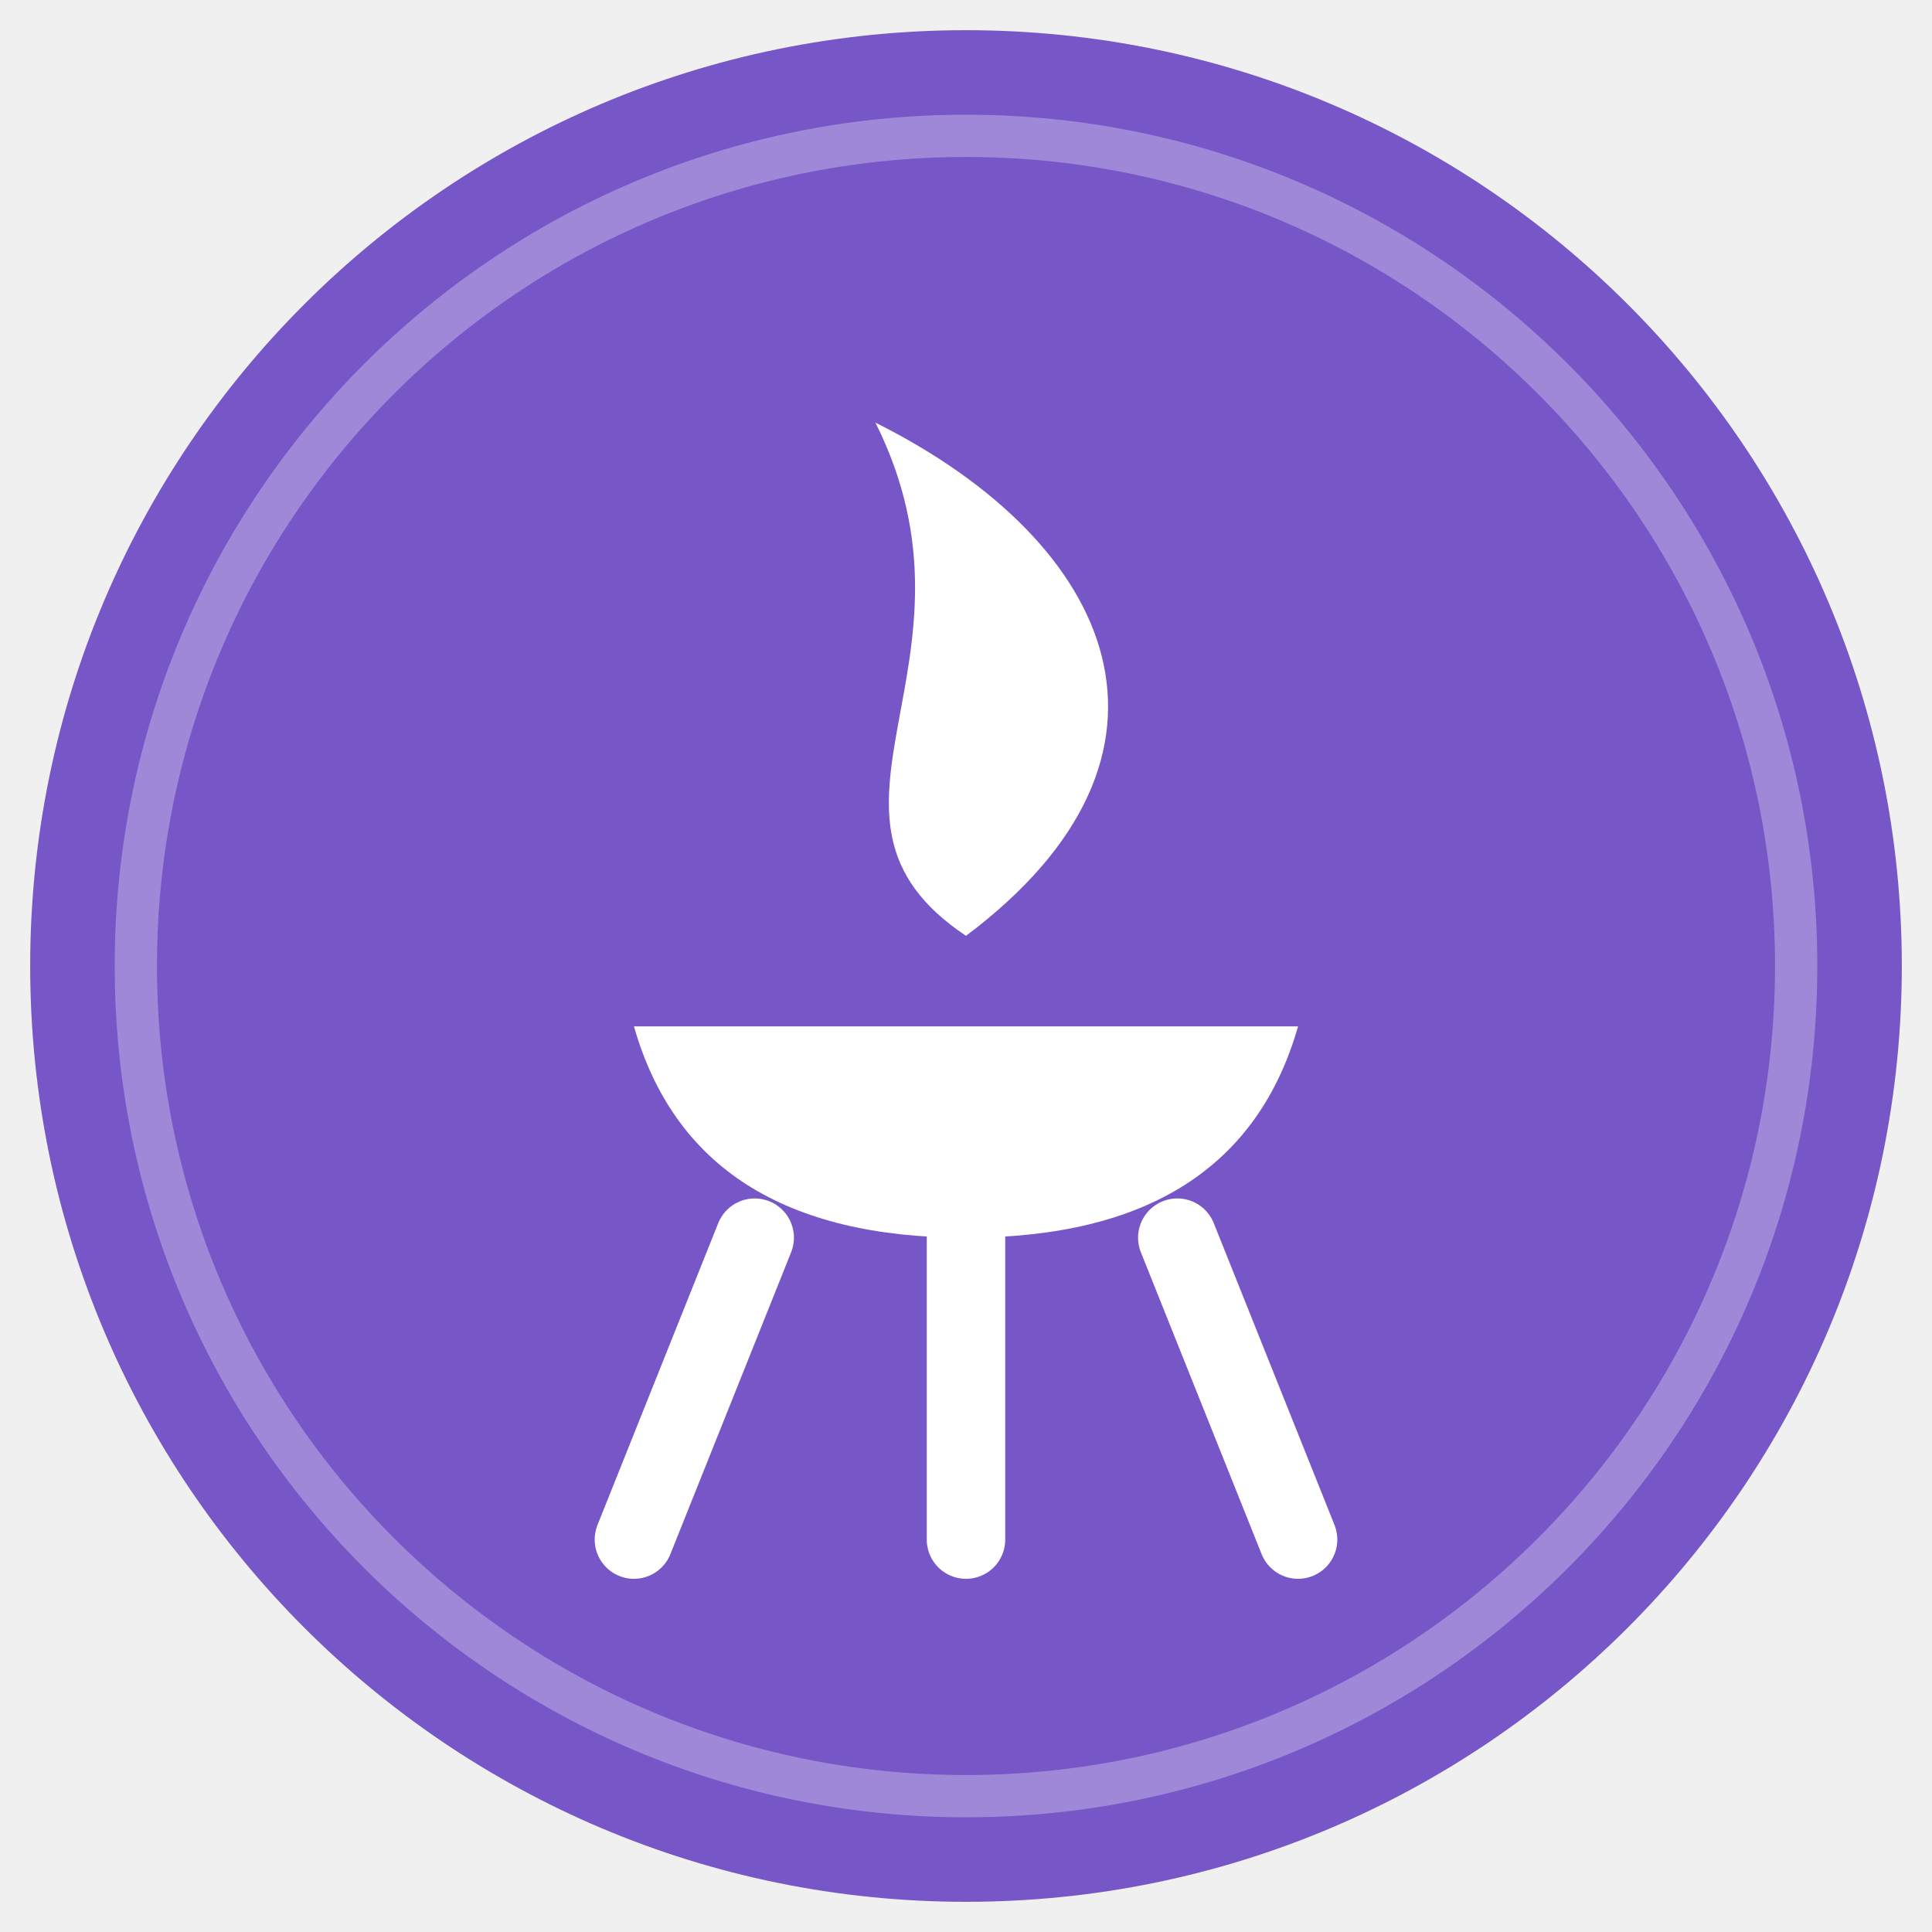
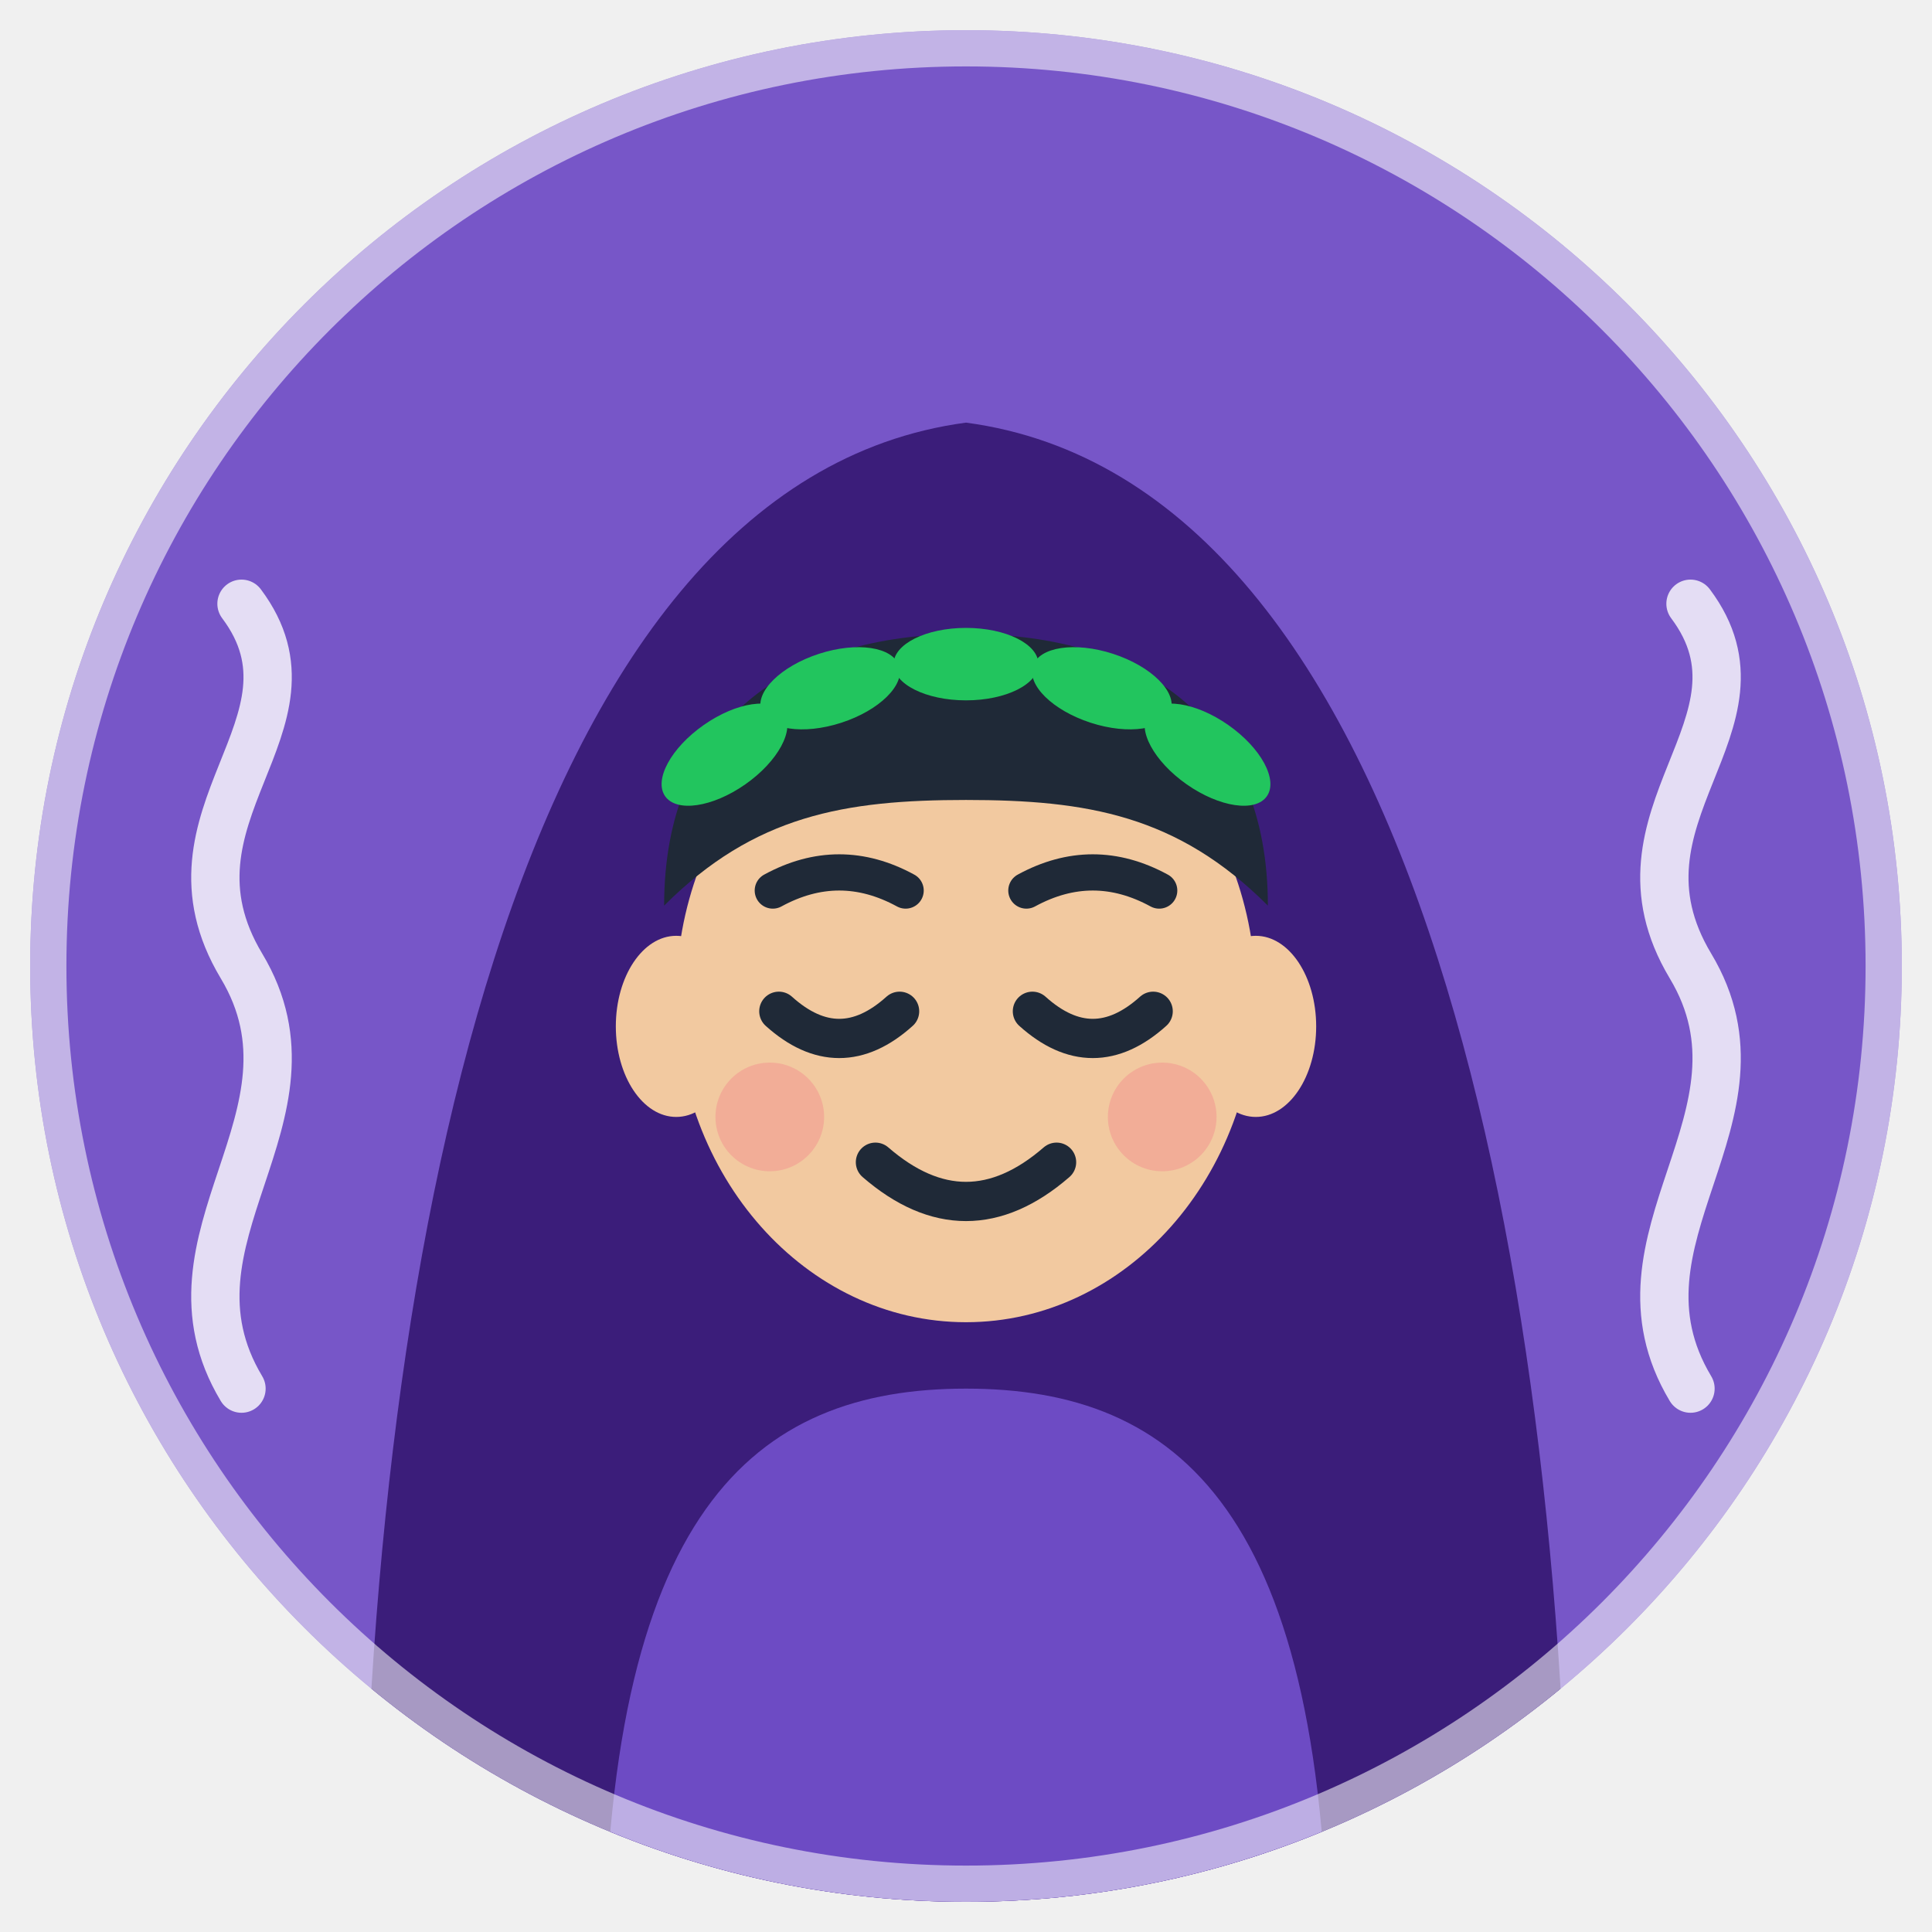
<svg xmlns="http://www.w3.org/2000/svg" viewBox="0 0 64 64" width="64" height="64">
+   <defs>
+     <clipPath id="clip-pythia">
+       <circle cx="32" cy="32" r="31" />
+     </clipPath>
+   </defs>
  <circle cx="32" cy="32" r="31" fill="#7756C8" />
-   <circle cx="32" cy="32" r="27.5" fill="none" stroke="#FFFFFF" stroke-opacity=".3" stroke-width="1.4" />
-   <path d="M21 34 H43 Q41 41 32 41 Q23 41 21 34 Z" fill="#FFFFFF" />
-   <path d="M25 41 L21 51 M39 41 L43 51 M32 41 V51" stroke="#FFFFFF" stroke-width="2.6" stroke-linecap="round" stroke-linejoin="round" fill="none" />
-   <path d="M32 31 C26 27 33 22 29 14 C37 18 40 25 32 31 Z" fill="#FFFFFF" />
+   <g clip-path="url(#clip-pythia)">
+     <path d="M12 66 C12 42 17 16 32 14 C47 16 52 42 52 66 Z" fill="#3B1D7A" />
+     <path d="M20 66 C20 50 25 46 32 46 C39 46 44 50 44 66 Z" fill="#6D4BC4" />
+     <ellipse cx="22.4" cy="34" rx="2" ry="3" fill="#F2C9A0" />
+     <ellipse cx="41.6" cy="34" rx="2" ry="3" fill="#F2C9A0" />
+     <ellipse cx="32" cy="33" rx="9.6" ry="10.8" fill="#F2C9A0" />
+     <path d="M22 30 C22 24 26 21 32 21 C38 21 42 24 42 30 C39 27 36 26.5 32 26.5 C28 26.5 25 27 22 30 Z" fill="#1F2937" />
+     <ellipse cx="24" cy="25" rx="2.4" ry="1.2" fill="#22C55E" transform="rotate(-35 24 25)" />
+     <ellipse cx="27.5" cy="22.8" rx="2.4" ry="1.2" fill="#22C55E" transform="rotate(-18 27.5 22.8)" />
+     <ellipse cx="32" cy="22" rx="2.4" ry="1.2" fill="#22C55E" transform="rotate(0 32 22)" />
+     <ellipse cx="36.5" cy="22.8" rx="2.4" ry="1.2" fill="#22C55E" transform="rotate(18 36.5 22.8)" />
+     <ellipse cx="40" cy="25" rx="2.4" ry="1.2" fill="#22C55E" transform="rotate(35 40 25)" />
+     <path d="M8 46 C5 41 11 37 8 32 C5 27 11 24 8 20" stroke="#FFFFFF" stroke-width="1.6" fill="none" stroke-linecap="round" opacity=".8" />
+     <path d="M56 46 C53 41 59 37 56 32 C53 27 59 24 56 20" stroke="#FFFFFF" stroke-width="1.6" fill="none" stroke-linecap="round" opacity=".8" />
+     <path d="M25.6 29.5 Q27.8 28.3 30.0 29.5" stroke="#1F2937" stroke-width="1.2" fill="none" stroke-linecap="round" />
+     <path d="M34.0 29.5 Q36.2 28.3 38.4 29.5" stroke="#1F2937" stroke-width="1.2" fill="none" stroke-linecap="round" />
+     <path d="M25.8 33.5 Q27.8 35.3 29.8 33.5" stroke="#1F2937" stroke-width="1.3" fill="none" stroke-linecap="round" />
+     <path d="M34.2 33.5 Q36.2 35.3 38.2 33.5" stroke="#1F2937" stroke-width="1.3" fill="none" stroke-linecap="round" />
+     <circle cx="25.5" cy="37" r="1.8" fill="#F28C8C" opacity=".45" />
+     <circle cx="38.5" cy="37" r="1.8" fill="#F28C8C" opacity=".45" />
+     <path d="M29 38.5 Q32 41.1 35 38.5" stroke="#1F2937" stroke-width="1.3" fill="none" stroke-linecap="round" />
+   </g>
+   <circle cx="32" cy="32" r="30.4" fill="none" stroke="#FFFFFF" stroke-opacity=".55" stroke-width="1.2" />
</svg>
